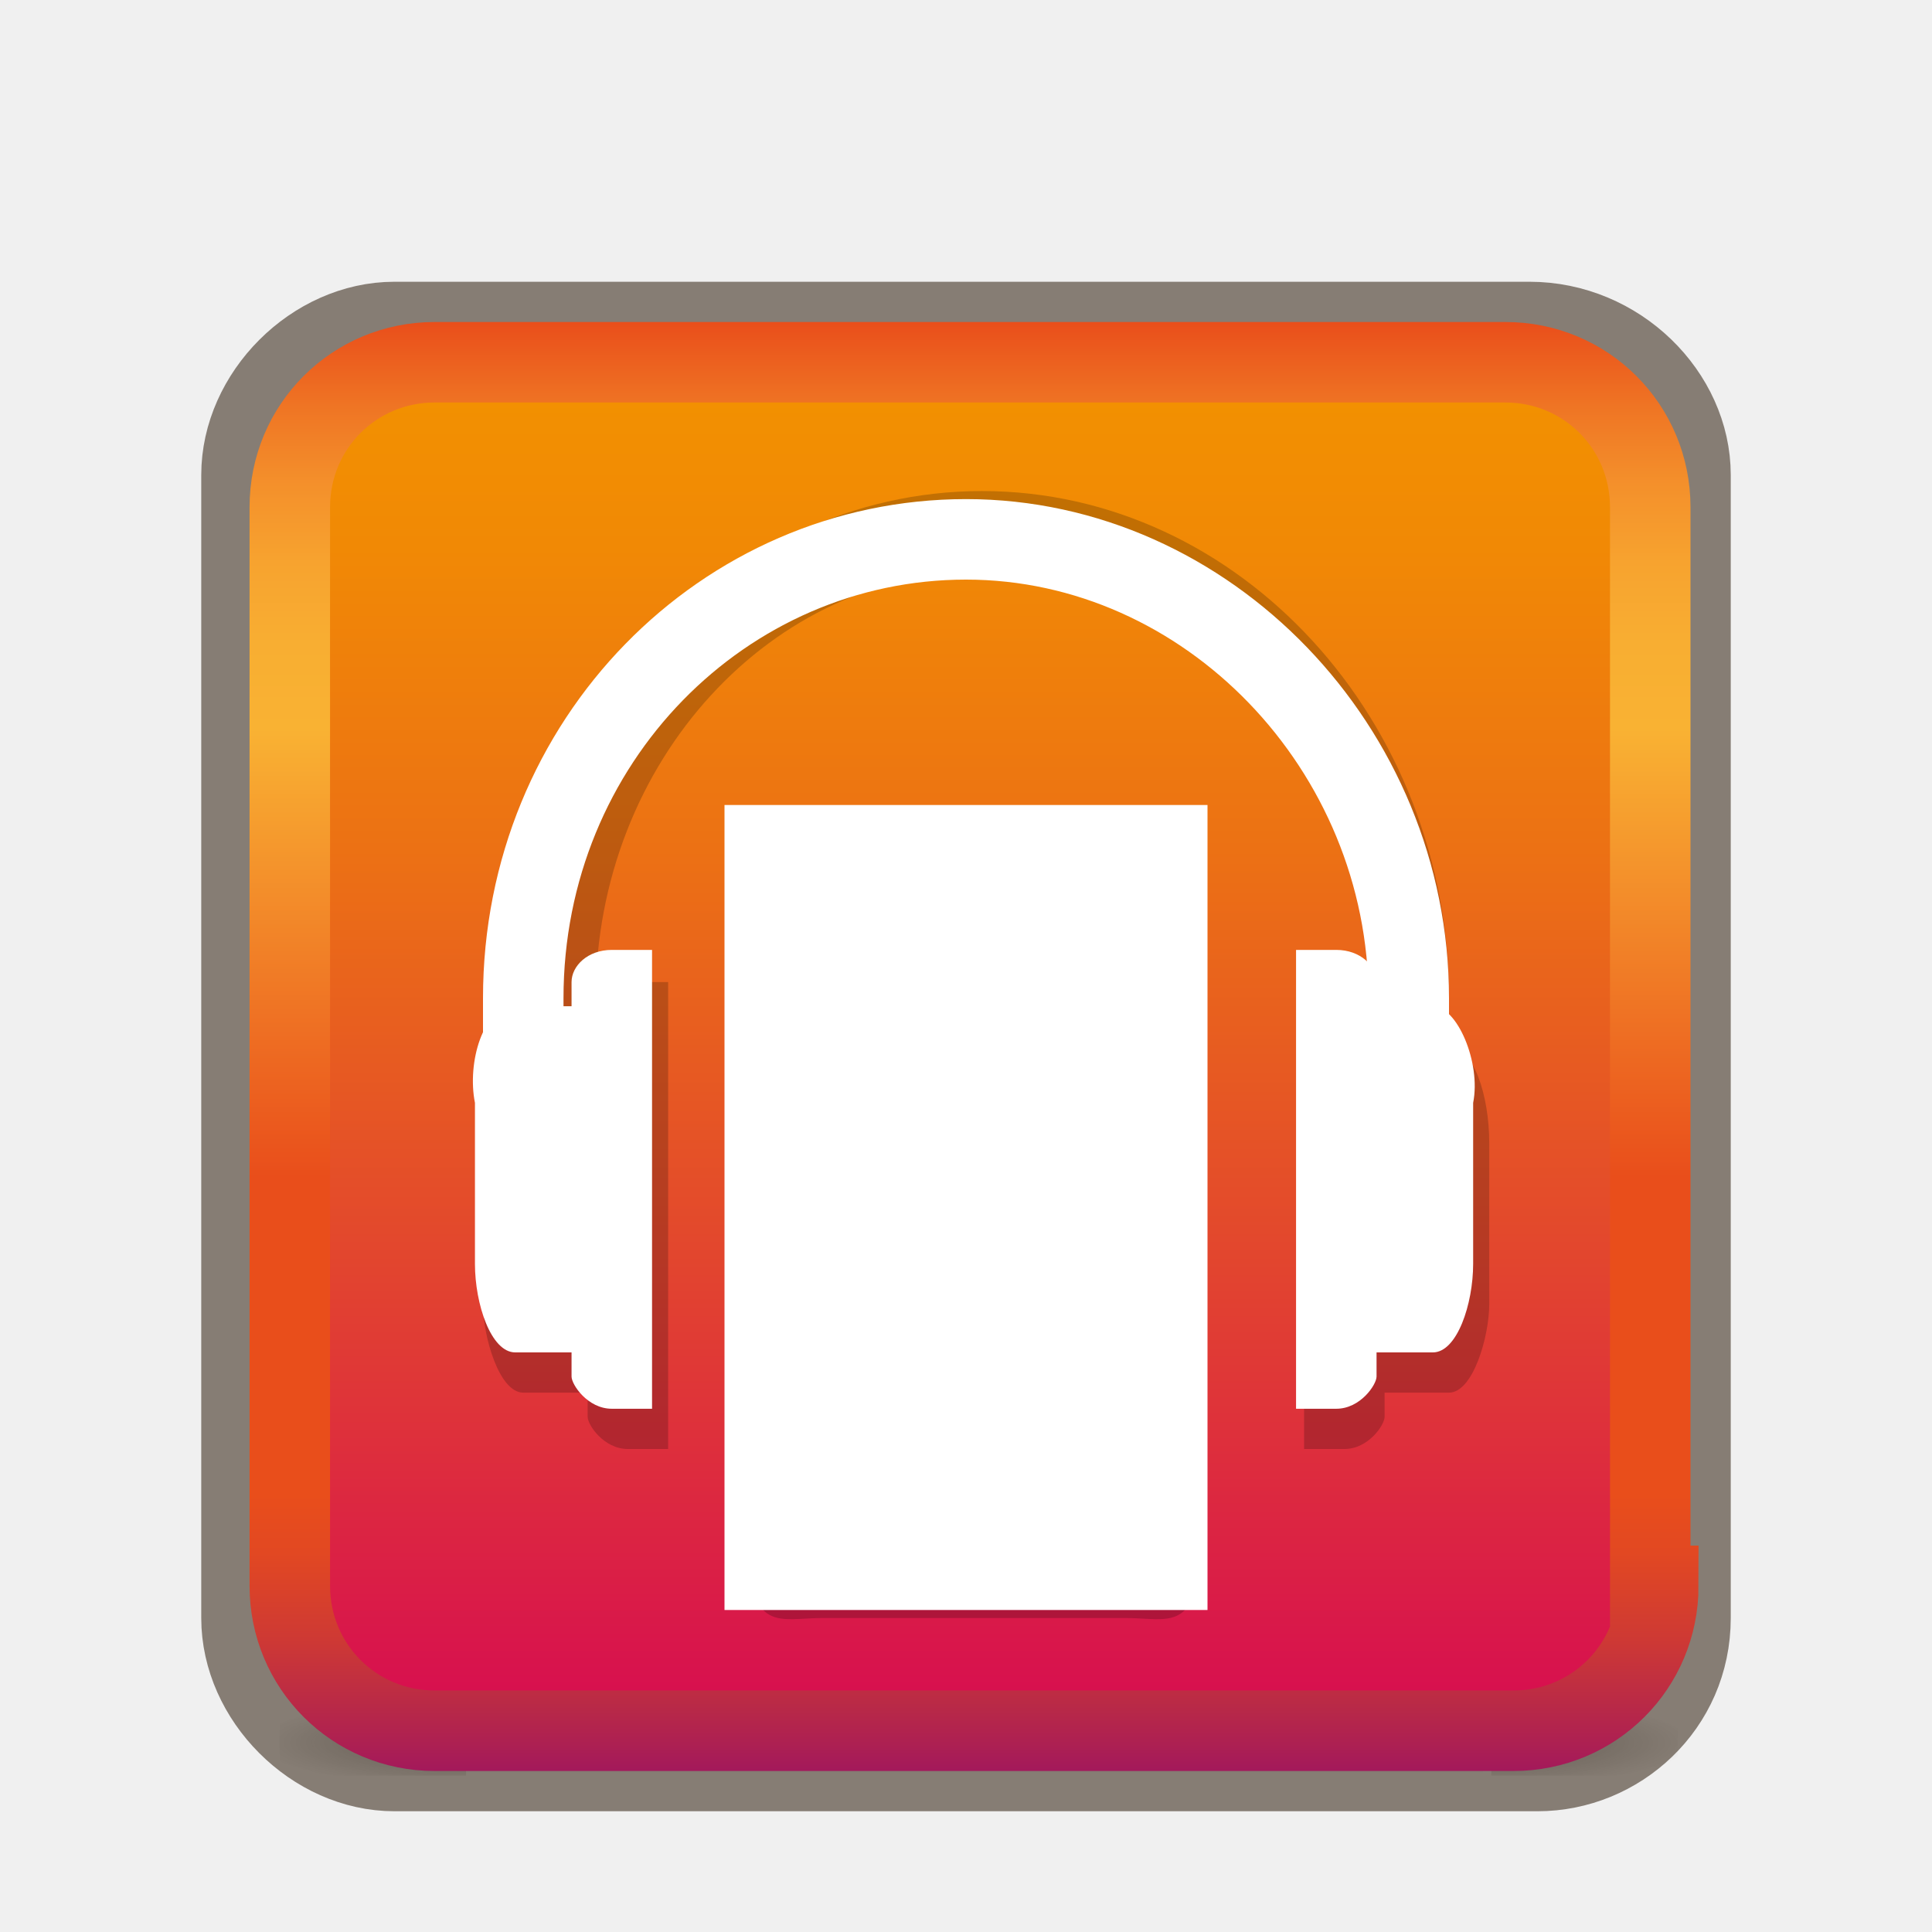
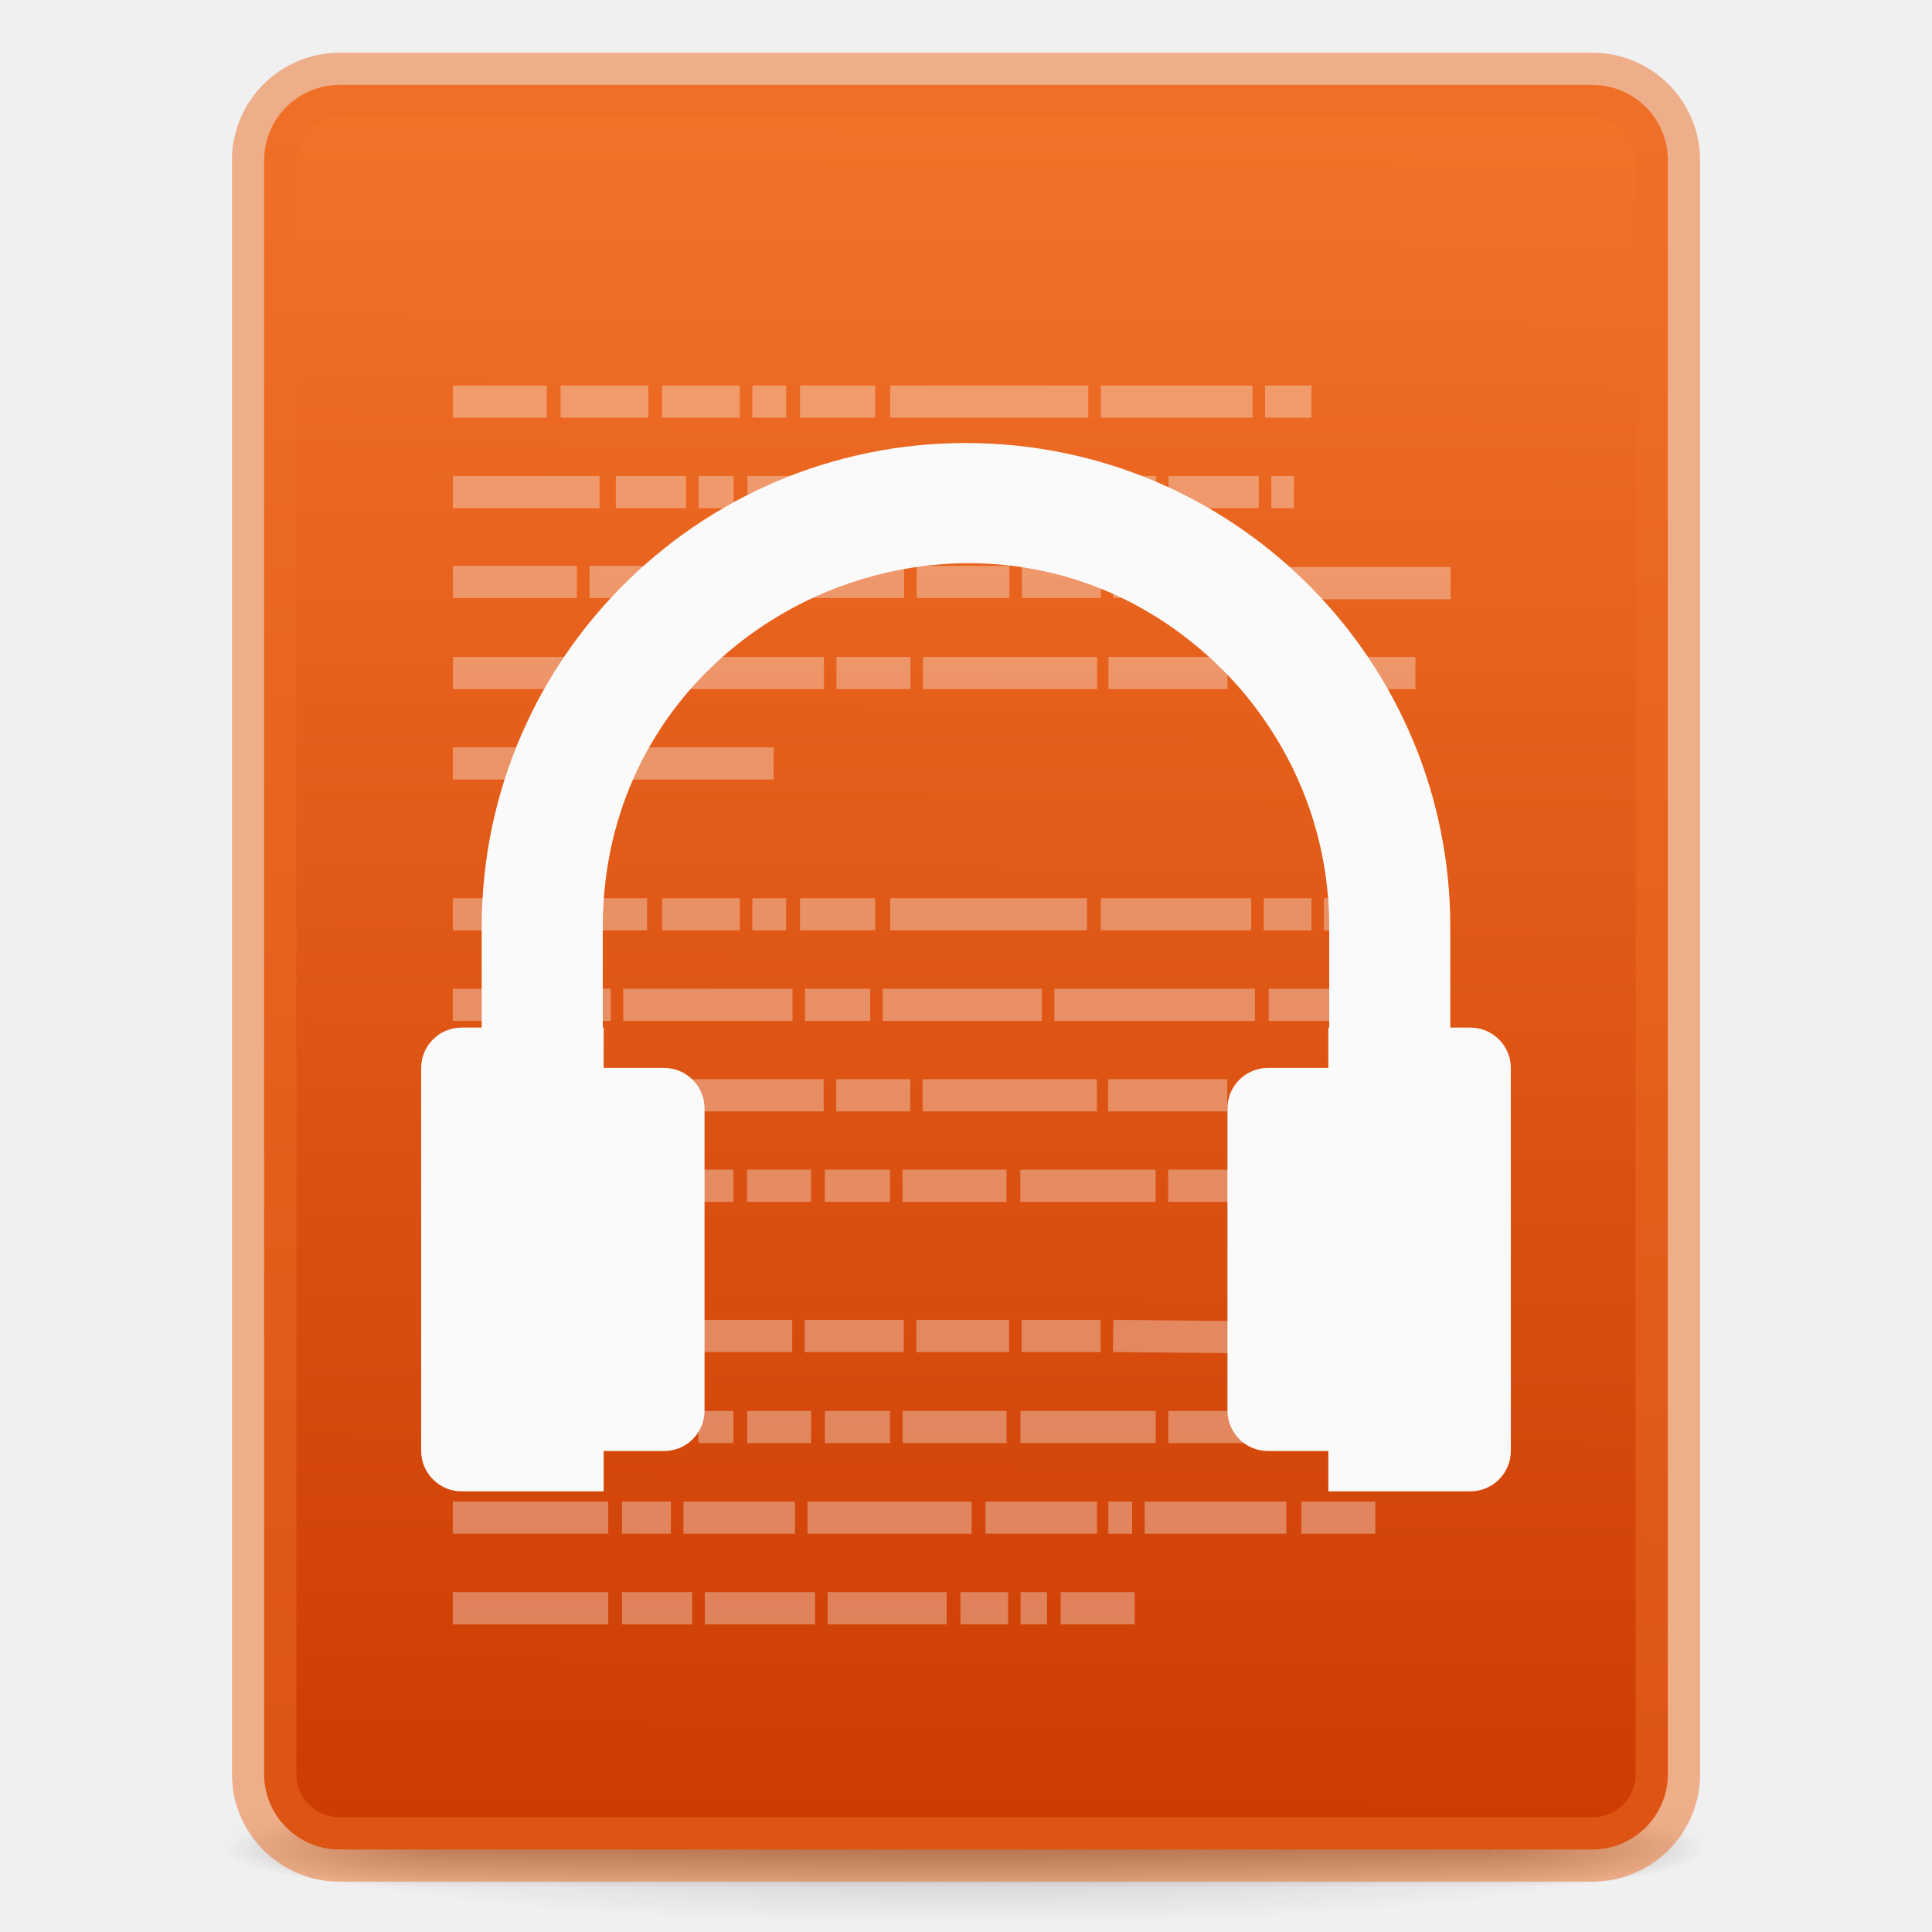
- <svg xmlns="http://www.w3.org/2000/svg" version="1.1" id="Layer_2" x="0px" y="0px" width="24px" height="24px" viewBox="0 0 24 24" enable-background="new 0 0 24 24" xml:space="preserve">
-   <g id="Layer_3">
- </g>
-   <g id="Drop_Shadow_4_" transform="matrix(1.052632,0,0,1.285713,-1.263158,-13.42854)" opacity="0.4">
-     <radialGradient id="rect2801_5_" cx="-69.112" cy="383.881" r="0.402" gradientTransform="matrix(5.9947 0 0 1.0551 433.0682 -377.75)" gradientUnits="userSpaceOnUse">
-       <stop offset="0" style="stop-color:#181818" />
-       <stop offset="1" style="stop-color:#181818;stop-opacity:0" />
-     </radialGradient>
-     <rect id="rect2801_4_" x="18.8" y="27" fill="url(#rect2801_5_)" width="2.2" height="0.6" />
-     <radialGradient id="rect2_5_" cx="-268.821" cy="-362.778" r="0.402" gradientTransform="matrix(-5.9947 0 0 -1.0551 -1604.871 -355.4861)" gradientUnits="userSpaceOnUse">
-       <stop offset="0" style="stop-color:#181818" />
-       <stop offset="1" style="stop-color:#181818;stop-opacity:0" />
-     </radialGradient>
-     <rect id="rect2_4_" x="4.5" y="27" fill="url(#rect2_5_)" width="2.2" height="0.6" />
-     <linearGradient id="rect1_5_" gradientUnits="userSpaceOnUse" x1="53.475" y1="533.364" x2="53.475" y2="532.234" gradientTransform="matrix(2.9917 0 0 0.9184 -147.2871 -462.2572)">
-       <stop offset="0" style="stop-color:#181818;stop-opacity:0" />
-       <stop offset="0.5" style="stop-color:#181818" />
-       <stop offset="1" style="stop-color:#181818;stop-opacity:0" />
+ <svg xmlns="http://www.w3.org/2000/svg" xmlns:xlink="http://www.w3.org/1999/xlink" width="24" height="24" id="svg2" version="1.1">
+   <defs id="defs4">
+     <linearGradient id="linearGradient1174">
+       <stop id="stop1166" style="stop-color:#ffffff;stop-opacity:1" offset="0" />
+       <stop id="stop1168" style="stop-color:#ffffff;stop-opacity:0.235" offset="0.046" />
+       <stop id="stop1170" style="stop-color:#ffffff;stop-opacity:0.157" offset="0.951" />
+       <stop id="stop1172" style="stop-color:#ffffff;stop-opacity:0.392" offset="1" />
    </linearGradient>
-     <rect id="rect1_4_" x="6.6" y="27" fill="url(#rect1_5_)" width="12.1" height="0.6" />
+     <linearGradient id="linearGradient899">
+       <stop offset="0" style="stop-color:#f282f1;stop-opacity:1" id="stop1192" />
+       <stop offset="1" style="stop-color:#a56de2;stop-opacity:1" id="stop1194" />
+     </linearGradient>
+     <linearGradient id="linearGradient6420">
+       <stop style="stop-color:#000000;stop-opacity:1;" offset="0" id="stop6422" />
+       <stop style="stop-color:#000000;stop-opacity:0;" offset="1" id="stop6424" />
+     </linearGradient>
+     <linearGradient id="linearGradient3688-166-749-654">
+       <stop id="stop3088" style="stop-color:#181818;stop-opacity:1" offset="0" />
+       <stop id="stop3090" style="stop-color:#181818;stop-opacity:0" offset="1" />
+     </linearGradient>
+     <linearGradient id="linearGradient3702-501-757-795">
+       <stop id="stop3100" style="stop-color:#181818;stop-opacity:0" offset="0" />
+       <stop id="stop3102" style="stop-color:#181818;stop-opacity:1" offset="0.5" />
+       <stop id="stop3104" style="stop-color:#181818;stop-opacity:0" offset="1" />
+     </linearGradient>
+     <radialGradient r="2.5" fy="43.5" fx="4.993" cy="43.5" cx="4.993" gradientTransform="matrix(1.974098,0,0,1.4,26.45127,-17.40253)" gradientUnits="userSpaceOnUse" id="radialGradient3946" xlink:href="#linearGradient3688-166-749-654" />
+     <radialGradient r="2.5" fy="43.5" fx="4.993" cy="43.5" cx="4.993" gradientTransform="matrix(1.974098,0,0,1.4,-21.54873,-104.3975)" gradientUnits="userSpaceOnUse" id="radialGradient3948" xlink:href="#linearGradient3688-166-749-654" />
+     <linearGradient gradientTransform="matrix(0.8796297,0,0,1,2.888892,-0.00253193)" y2="39.999" x2="25.058" y1="47.028" x1="25.058" gradientUnits="userSpaceOnUse" id="linearGradient3950" xlink:href="#linearGradient3702-501-757-795" />
+     <radialGradient r="35.338" fy="93.468" fx="-4.029" cy="93.468" cx="-4.029" gradientTransform="matrix(0.2652942,0,0,0.03041147,13.06881,123.9898)" gradientUnits="userSpaceOnUse" id="radialGradient3976" xlink:href="#linearGradient6420" />
+     <linearGradient y2="48.535" x2="24" y1="6.04" x1="24" gradientTransform="matrix(1.364865,0,0,1.364865,-7.256753,56.74326)" gradientUnits="userSpaceOnUse" id="linearGradient3965" xlink:href="#linearGradient3924" />
+     <linearGradient id="linearGradient3924">
+       <stop offset="0" style="stop-color:#ffffff;stop-opacity:1" id="stop3926" />
+       <stop offset="0.063" style="stop-color:#ffffff;stop-opacity:0.235" id="stop3928" />
+       <stop offset="0.951" style="stop-color:#ffffff;stop-opacity:0.157" id="stop3930" />
+       <stop offset="1" style="stop-color:#ffffff;stop-opacity:0.392" id="stop3932" />
+     </linearGradient>
+     <linearGradient y2="124.112" x2="200.664" y1="6.027" x1="201.477" gradientTransform="matrix(0.1875,0,0,0.1873536,-25.77702,103.9256)" gradientUnits="userSpaceOnUse" id="linearGradient910" xlink:href="#linearGradient899-4" />
+     <linearGradient id="linearGradient899-4">
+       <stop id="stop895" style="stop-color:#f37329;stop-opacity:1" offset="0" />
+       <stop id="stop897" style="stop-color:#cc3b02;stop-opacity:1" offset="1" />
+     </linearGradient>
+     <linearGradient gradientUnits="userSpaceOnUse" y2="119" x2="32" y1="1" x1="32" id="linearGradient904" xlink:href="#linearGradient902" gradientTransform="translate(-7)" />
+     <linearGradient id="linearGradient902">
+       <stop id="stop898" offset="0" style="stop-color:#770087;stop-opacity:1;" />
+       <stop id="stop900" offset="1" style="stop-color:#452981;stop-opacity:1" />
+     </linearGradient>
+     <linearGradient gradientTransform="matrix(1.832495,0,0,1.843915,-232.1758,-3.442198)" gradientUnits="userSpaceOnUse" xlink:href="#linearGradient5803" id="linearGradient5228-5" y2="55.015" x2="167.983" y1="10.002" x1="167.983" />
+     <linearGradient id="linearGradient5803">
+       <stop offset="0" style="stop-color:#ffffff;stop-opacity:1" id="stop5805" />
+       <stop offset="1" style="stop-color:#fafafa;stop-opacity:1" id="stop5807" />
+     </linearGradient>
+     <linearGradient xlink:href="#linearGradient1174" id="linearGradient1154" x1="32.067" y1="63.41" x2="31.75" y2="122.746" gradientUnits="userSpaceOnUse" />
+     <linearGradient xlink:href="#linearGradient899-4" id="linearGradient1164" gradientUnits="userSpaceOnUse" gradientTransform="matrix(0.5,0,0,0.5,-68.73871,61.7365)" x1="201.477" y1="6.027" x2="200.664" y2="124.112" />
+     <mask maskUnits="userSpaceOnUse" id="mask1160">
+       <rect style="opacity:1;vector-effect:none;fill:url(#linearGradient1164);fill-opacity:1;stroke:none;stroke-width:1;stroke-linecap:butt;stroke-linejoin:miter;stroke-miterlimit:4;stroke-dasharray:none;stroke-dashoffset:0;stroke-opacity:1" id="rect1162" y="64.75" x="8.75" ry="2.5" rx="2.5" height="58.5" width="46.5" />
+     </mask>
+   </defs>
+   <flowRoot style="font-style:normal;font-weight:normal;font-size:40px;line-height:1.25;font-family:sans-serif;letter-spacing:0px;word-spacing:0px;fill:#000000;fill-opacity:1;stroke:none" id="flowRoot81" xml:space="preserve" transform="translate(0,-104)">
+     <flowRegion id="flowRegion83">
+       <rect y="-10.609" x="-189.295" height="581.072" width="281.614" id="rect85" />
+     </flowRegion>
+     <flowPara id="flowPara87" />
+   </flowRoot>
+   <g id="Layer_3" transform="translate(152.731,-119.4)" />
+   <g id="layer1" style="display:none" transform="translate(0,-104)">
+     <rect style="opacity:0.354;fill:#cc3b02;fill-opacity:0.353;fill-rule:evenodd;stroke:none;stroke-width:1.999;stroke-linecap:round;stroke-linejoin:round;stroke-miterlimit:4;stroke-dasharray:none;stroke-dashoffset:0;stroke-opacity:1;paint-order:markers fill stroke" id="rect996" width="24" height="24" x="0" y="104" rx="0.044" ry="0.049" />
  </g>
-   <path id="Icon_Border_4_" opacity="0.6" fill="#381F18" stroke="#3F3022" stroke-miterlimit="10" enable-background="new    " d="  M21,20.1c0,1.1-0.9,1.9-1.9,1.9H4.9C3.9,22,3,21.1,3,20.1V5.9C3,4.9,3.9,4,4.9,4h14.1C20.1,4,21,4.9,21,5.9V20.1z" />
-   <linearGradient id="Background_5_" gradientUnits="userSpaceOnUse" x1="254.101" y1="-310.5" x2="254.101" y2="-327.5" gradientTransform="matrix(1 0 0 -1 -242 -306)">
-     <stop offset="0" style="stop-color:#F39200" />
-     <stop offset="0.135" style="stop-color:#F18905" />
-     <stop offset="0.356" style="stop-color:#EC7114" />
-     <stop offset="0.634" style="stop-color:#E3492C" />
-     <stop offset="0.956" style="stop-color:#D8134D" />
-     <stop offset="1" style="stop-color:#D60B52" />
-   </linearGradient>
-   <linearGradient id="Background_6_" gradientUnits="userSpaceOnUse" x1="254.101" y1="-310" x2="254.101" y2="-328" gradientTransform="matrix(1 0 0 -1 -242 -306)">
-     <stop offset="0" style="stop-color:#E94E1B" />
-     <stop offset="7.124600e-003" style="stop-color:#EA531C" />
-     <stop offset="5.917540e-002" style="stop-color:#EF7524" />
-     <stop offset="0.112" style="stop-color:#F4902B" />
-     <stop offset="0.166" style="stop-color:#F7A32F" />
-     <stop offset="0.222" style="stop-color:#F8AE32" />
-     <stop offset="0.281" style="stop-color:#F9B233" />
-     <stop offset="0.59" style="stop-color:#E94E1B" />
-     <stop offset="0.809" style="stop-color:#E94E1B" />
-     <stop offset="0.849" style="stop-color:#E24822" />
-     <stop offset="0.909" style="stop-color:#CE3934" />
-     <stop offset="0.981" style="stop-color:#AD2052" />
-     <stop offset="1" style="stop-color:#A3195B" />
-   </linearGradient>
-   <path id="Background_4_" fill="url(#Background_5_)" stroke="url(#Background_6_)" stroke-miterlimit="10" d="M20.6,19.7  c0,1-0.8,1.8-1.8,1.8H5.4c-1,0-1.8-0.8-1.8-1.8V6.3c0-1,0.8-1.8,1.8-1.8h13.3c1,0,1.8,0.8,1.8,1.8V19.7z" />
-   <path id="Shadow_Book_4_" opacity="0.2" enable-background="new    " d="M14.9,19.2c0,1.1-0.4,0.9-0.9,0.9h-3.8  c-0.5,0-0.9,0.2-0.9-0.9v-8.3c0-1.1,0.4-0.8,0.9-0.8H14c0.5,0,0.9-0.3,0.9,0.8V19.2z" />
-   <g id="Shadow_Headphones_4_" opacity="0.2">
-     <path id="rect5540_10_" fill="none" stroke="#000000" stroke-linecap="round" stroke-linejoin="round" d="M6.9,13.4v-1   c0-3.2,2.4-5.8,5.3-5.8h0c2.9,0,5.3,2.6,5.3,5.8v1" />
-     <path id="rect5413-5_10_" d="M6.6,13h0.9v4.3H6.5c-0.3,0-0.5-0.7-0.5-1.1l0-2C6,13.6,6.2,13,6.6,13z" />
-     <path id="rect5413_10_" d="M7.8,12.2h0.5V18H7.8c-0.3,0-0.5-0.3-0.5-0.4v-5C7.3,12.5,7.5,12.2,7.8,12.2z" />
-     <path id="rect5413-5-2_10_" d="M18,13h-0.9v4.3H18c0.3,0,0.5-0.7,0.5-1.1l0-2C18.5,13.6,18.3,13,18,13z" />
-     <path id="rect5413-3_10_" d="M16.7,12.2h-0.5V18h0.5c0.3,0,0.5-0.3,0.5-0.4v-5C17.2,12.5,17,12.2,16.7,12.2z" />
+   <g id="layer2" transform="translate(0,-104)">
+     <path d="m 21.375,126.832 a 9.375,1.075 0 0 1 -18.75,0 9.375,1.075 0 1 1 18.75,0 z" id="path3041" style="color:#000000;display:inline;overflow:visible;visibility:visible;opacity:0.2;fill:url(#radialGradient3976);fill-opacity:1;fill-rule:nonzero;stroke:none;stroke-width:1;marker:none;enable-background:accumulate" />
+     <g transform="matrix(0.5062498,0,0,0.1040854,-0.1500017,122.5519)" id="g2036" style="display:inline;stroke-width:5.335">
+       <g transform="matrix(1.052632,0,0,1.285713,-1.263158,-13.42854)" id="g3712" style="opacity:0.4;stroke-width:5.335">
+         <rect width="4.926" height="7" x="36.315" y="39.997" id="rect2801-3" style="fill:url(#radialGradient3946);fill-opacity:1;stroke:none;stroke-width:5.335" />
+         <rect width="4.926" height="7" x="-11.685" y="-46.997" transform="scale(-1)" id="rect3696-6" style="fill:url(#radialGradient3948);fill-opacity:1;stroke:none;stroke-width:5.335" />
+         <rect width="24.63" height="7" x="11.685" y="39.997" id="rect3700-7" style="fill:url(#linearGradient3950);fill-opacity:1;stroke:none;stroke-width:5.335" />
+       </g>
+     </g>
+     <rect width="17.438" height="21.92" rx="0.938" ry="0.937" x="3.281" y="105.055" id="rect4897" style="opacity:1;vector-effect:none;fill:url(#linearGradient910);fill-opacity:1;stroke:none;stroke-width:1;stroke-linecap:butt;stroke-linejoin:miter;stroke-miterlimit:4;stroke-dasharray:none;stroke-dashoffset:0;stroke-opacity:1" />
+     <rect style="opacity:0.5;vector-effect:none;fill:none;fill-opacity:1;stroke:#ee6c24;stroke-width:0.8;stroke-linecap:butt;stroke-linejoin:miter;stroke-miterlimit:4;stroke-dasharray:none;stroke-dashoffset:0;stroke-opacity:1" id="rect3993" y="105.055" x="3.281" ry="0.937" rx="0.938" height="21.92" width="17.438" />
+     <rect style="opacity:1;vector-effect:none;fill:none;fill-opacity:1;stroke:url(#linearGradient1154);stroke-width:2.134;stroke-linecap:butt;stroke-linejoin:miter;stroke-miterlimit:4;stroke-dasharray:none;stroke-dashoffset:0;stroke-opacity:1" id="rect1146" y="64.75" x="8.75" ry="2.5" rx="2.5" height="58.5" width="46.5" mask="url(#mask1160)" transform="matrix(0.375,0,0,0.3747073,0,80.79252)" />
  </g>
-   <path id="rect5540_9_" fill="none" stroke="#FFFFFF" stroke-linecap="round" stroke-linejoin="round" d="M6.5,13.3v-0.9  C6.5,9.2,9,6.7,12,6.7H12c3,0,5.5,2.6,5.5,5.7v0.9" />
-   <path id="rect5413-5_9_" fill="#FFFFFF" d="M6.4,12.5h0.9v4.3H6.4c-0.3,0-0.5-0.6-0.5-1.1l0-2C5.8,13.2,6,12.5,6.4,12.5z" />
-   <path id="rect5413_9_" fill="#FFFFFF" d="M7.6,11.8h0.5v5.7H7.6c-0.3,0-0.5-0.3-0.5-0.4v-4.9C7.1,12,7.3,11.8,7.6,11.8z" />
-   <path id="rect5413-5-2_9_" fill="#FFFFFF" d="M17.8,12.5h-0.9v4.3h0.9c0.3,0,0.5-0.6,0.5-1.1l0-2C18.4,13.2,18.1,12.5,17.8,12.5z" />
-   <path id="rect5413-3_9_" fill="#FFFFFF" d="M16.6,11.8h-0.5v5.7h0.5c0.3,0,0.5-0.3,0.5-0.4v-4.9C17.1,12,16.9,11.8,16.6,11.8z" />
-   <rect x="9" y="10" fill="#FFFFFF" width="6" height="10" />
+   <g id="layer3" transform="translate(0,-104)">
+     <path d="m 5.625,108.989 h 1.168 z m 1.339,0 h 1.09 z m 1.261,0 h 0.965 z m 1.121,0 h 0.42 z m 0.592,0 h 0.934 z m 1.121,0 h 2.46 z m 2.616,0 h 1.884 z m 2.04,0 h 0.576 z m -10.089,1.124 h 1.822 z m 2.024,0 h 0.872 z m 1.028,0 h 0.436 z m 0.607,0 h 0.794 z m 0.965,0 h 0.81 z m 0.965,0 h 1.292 z m 1.464,0 h 1.681 z m 1.837,0 h 1.121 z m 1.277,0 h 0.28 z m -10.167,1.116 h 1.541 z m 1.697,0 h 2.522 z m 2.678,0 h 1.23 z m 1.386,0 h 1.152 z m 1.308,0 h 0.981 z m 1.137,0 1.541,0.015 z m 1.681,0.015 h 2.507 z m -9.886,1.116 h 2.133 z m 2.304,0 h 2.304 z m 2.46,0 h 0.919 z m 1.074,0 h 2.164 z m 2.304,0 h 1.479 z m 1.65,0 h 0.592 z m 0.747,0 h 0.327 z m 0.498,0 h 0.919 z m -11.039,1.124 h 0.794 z m 1.043,0 h 2.943 z m -1.043,1.874 h 1.168 z m 1.339,0 h 1.074 z m 1.261,0 h 0.965 z m 1.121,0 h 0.42 z m 0.592,0 h 0.934 z m 1.121,0 h 2.444 z m 2.616,0 h 1.868 z m 2.024,0 h 0.592 z m 0.747,0 h 1.401 z m -10.821,1.124 h 1.962 z m 2.117,0 h 2.102 z m 2.258,0 h 0.81 z m 0.965,0 h 1.977 z m 2.133,0 h 2.491 z m 2.662,0 h 0.919 z m -10.136,1.124 h 2.133 z m 2.304,0 h 2.304 z m 2.46,0 h 0.919 z m 1.074,0 h 2.164 z m 2.304,0 h 1.479 z m 1.65,0 h 0.592 z m 0.747,0 h 0.327 z m 0.498,0 h 0.919 z m -11.039,1.124 h 1.822 z m 2.024,0 h 0.872 z m 1.028,0 h 0.436 z m 0.607,0 h 0.794 z m 0.965,0 h 0.81 z m 0.965,0 h 1.292 z m 1.464,0 h 1.681 z m 1.837,0 h 1.121 z m 1.277,0 h 0.28 z m -10.167,1.866 h 1.541 z m 1.697,0 h 2.522 z m 2.678,0 h 1.23 z m 1.386,0 h 1.152 z m 1.308,0 h 0.981 z m 1.137,0 1.541,0.015 z m 1.681,0.015 h 2.507 z m -9.886,1.116 h 1.822 z m 2.024,0 h 0.872 z m 1.028,0 h 0.436 z m 0.607,0 h 0.794 z m 0.965,0 h 0.81 z m 0.965,0 h 1.292 z m 1.464,0 h 1.681 z m 1.837,0 h 1.121 z m 1.277,0 h 0.28 z M 5.625,122.853 H 7.556 Z m 2.102,0 h 0.607 z m 0.763,0 h 1.386 z m 1.541,0 h 2.04 z m 2.211,0 h 1.386 z m 1.526,0 h 0.296 z m 0.452,0 h 1.759 z m 1.946,0 h 0.919 z M 5.625,123.978 H 7.556 Z m 2.102,0 h 0.872 z m 1.028,0 h 1.37 z m 1.526,0 h 1.479 z m 1.65,0 h 0.592 z m 0.747,0 h 0.327 z m 0.498,0 h 0.919 z" id="path3475" style="opacity:0.7;fill:none;stroke:#fafafa;stroke-width:0.4;stroke-linecap:butt;stroke-linejoin:miter;stroke-miterlimit:4;stroke-dasharray:none;stroke-opacity:0.497" />
+     <path style="fill:#fafafa;stroke-width:8" d="m 12.178,109.506 c -3.39,-0.1 -6.193,2.618 -6.194,6.007 v 1.252 0 H 5.733 c -0.277,7.5e-4 -0.501,0.225 -0.501,0.501 v 4.759 c 7.5e-4,0.276 0.225,0.5 0.501,0.501 H 7.499 v -0.501 h 0.752 c 0.277,-7.5e-4 0.501,-0.225 0.501,-0.501 v -3.757 c -9e-4,-0.276 -0.225,-0.5 -0.501,-0.501 H 7.499 v -0.501 h -0.011 v -1.252 c 0.003,-4.015 4.859,-6.026 7.703,-3.189 0.209,0.209 0.396,0.438 0.559,0.684 0.498,0.74 0.763,1.613 0.762,2.505 v 1.252 h -0.011 v 0.501 h -0.752 c -0.276,7.5e-4 -0.5,0.225 -0.501,0.501 v 3.757 c 7.5e-4,0.276 0.225,0.5 0.501,0.501 h 0.752 v 0.501 h 1.766 c 0.277,-7.5e-4 0.5,-0.225 0.501,-0.501 v -4.759 c -7.5e-4,-0.276 -0.225,-0.5 -0.501,-0.501 h -0.251 v 0 -1.252 c -9.75e-4,-3.25 -2.587,-5.911 -5.839,-6.007 z" id="path1462" />
+   </g>
</svg>
